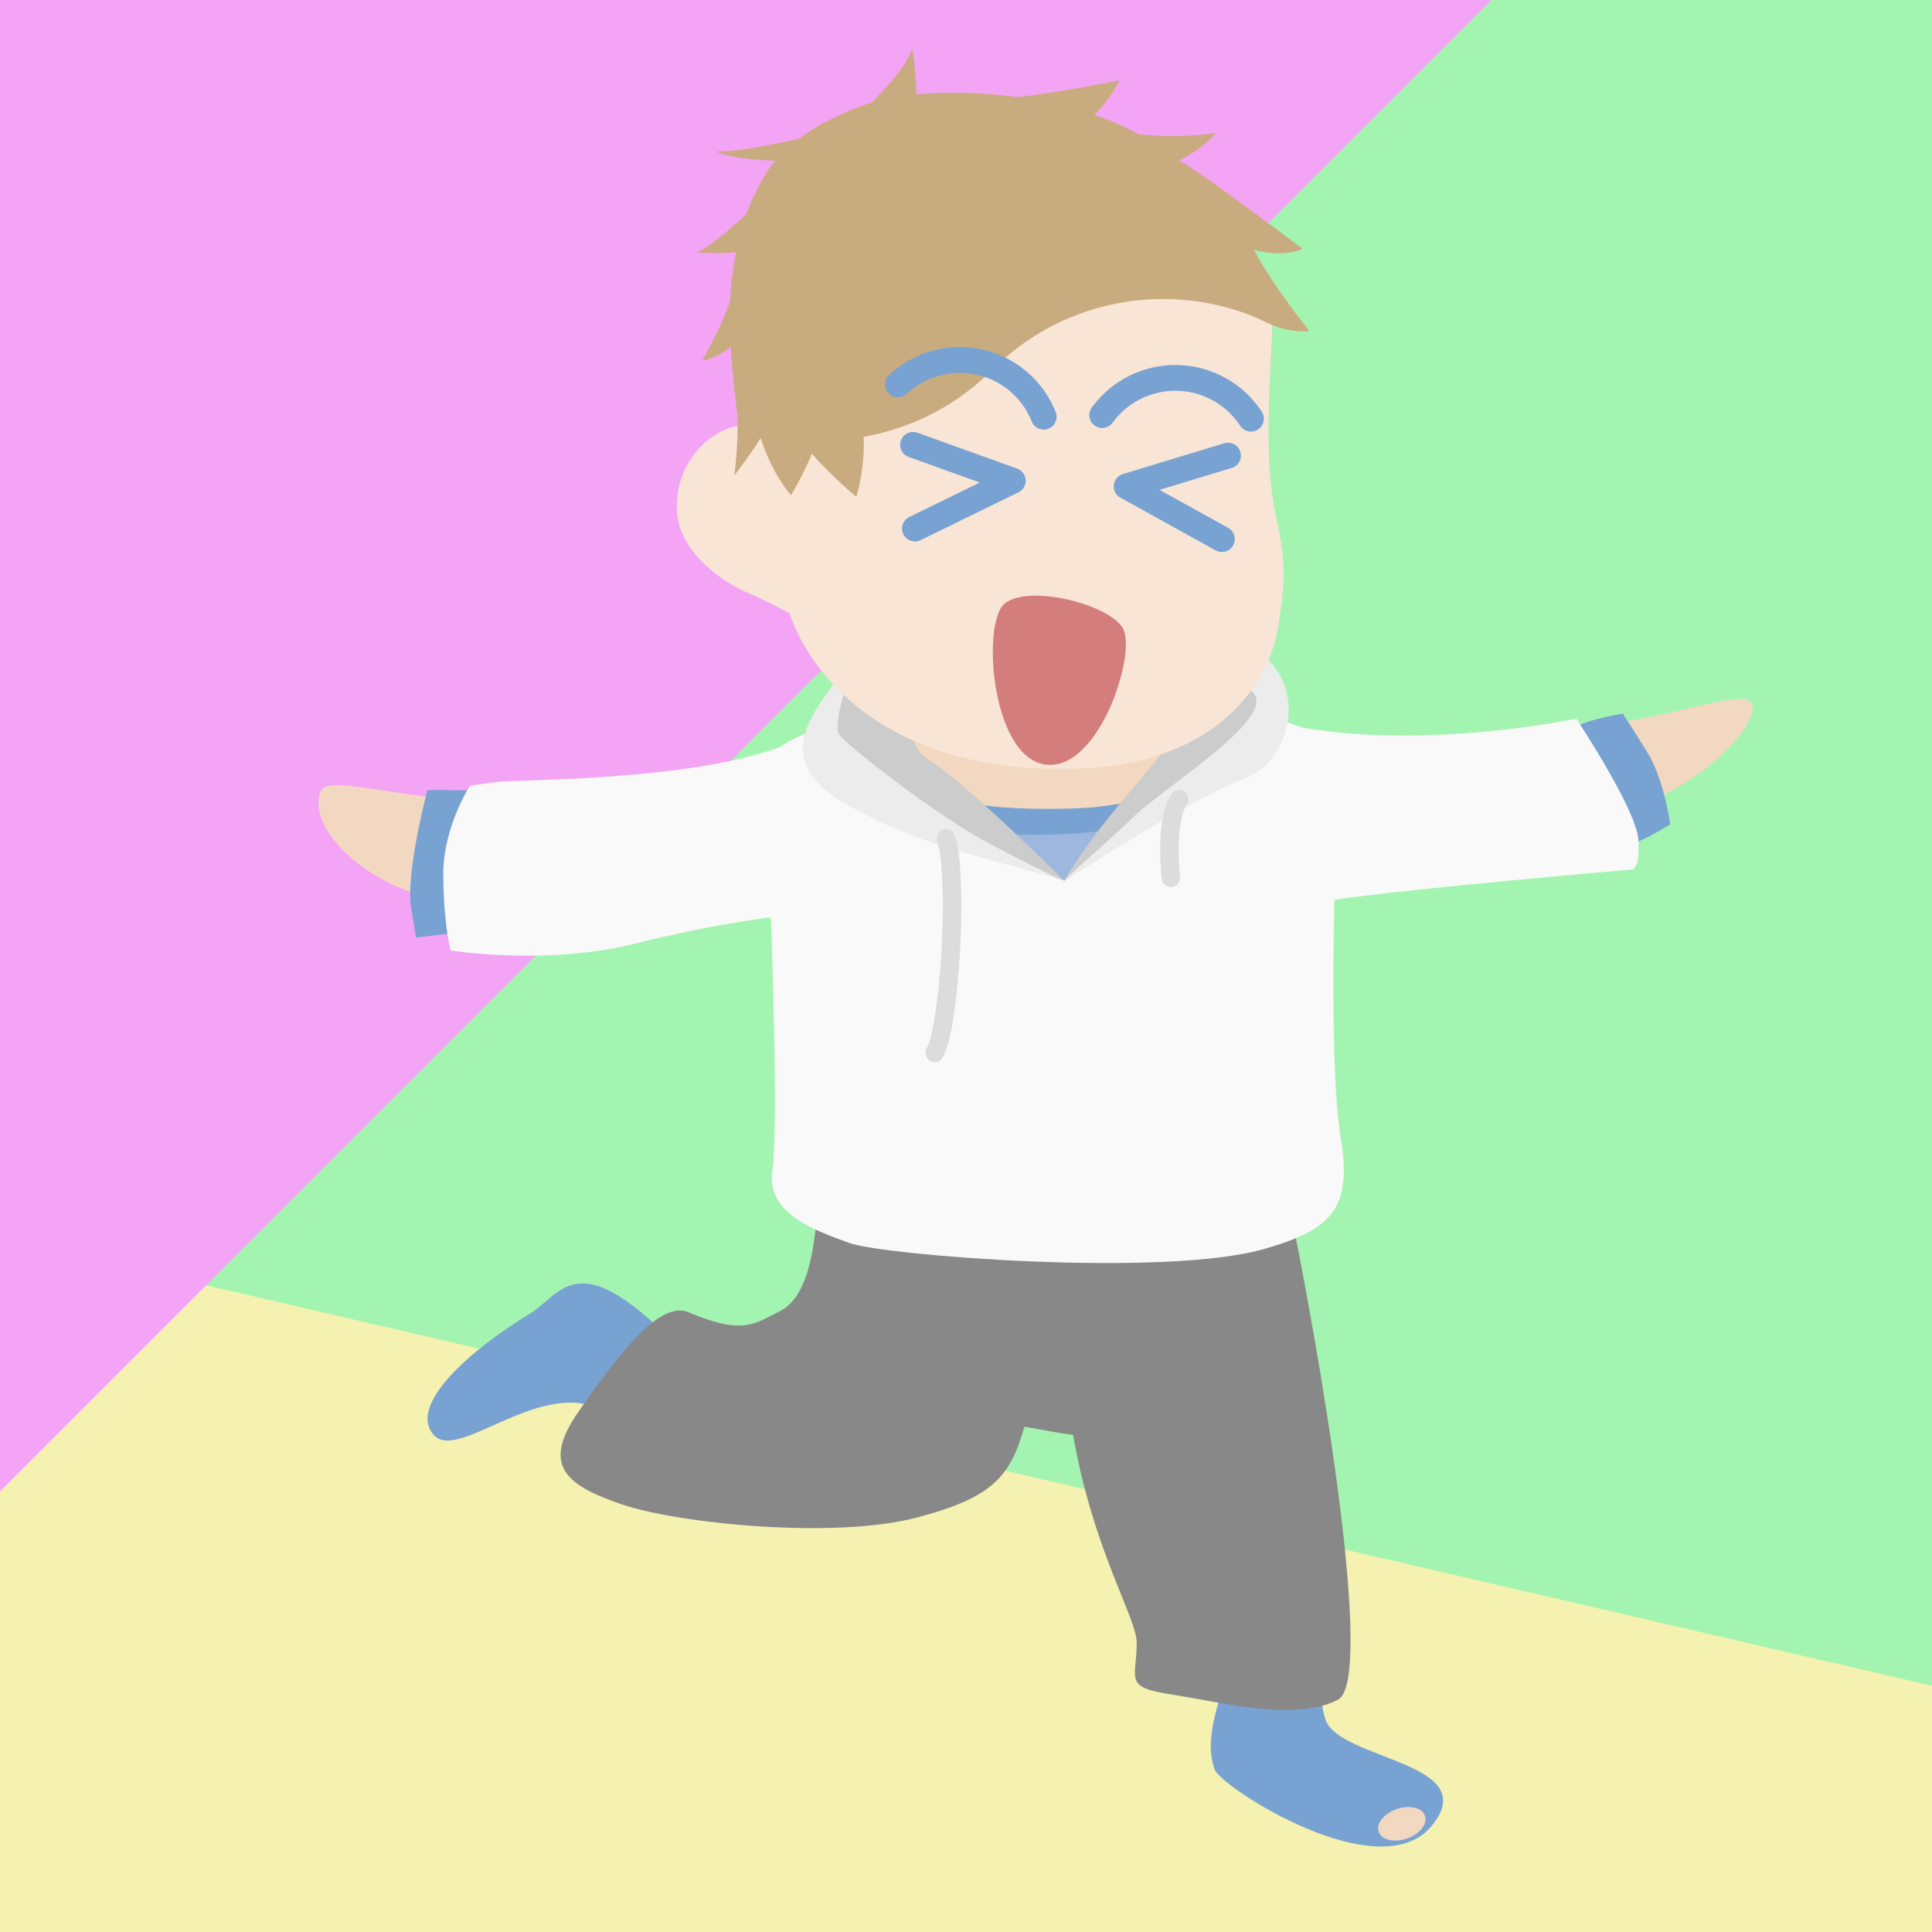
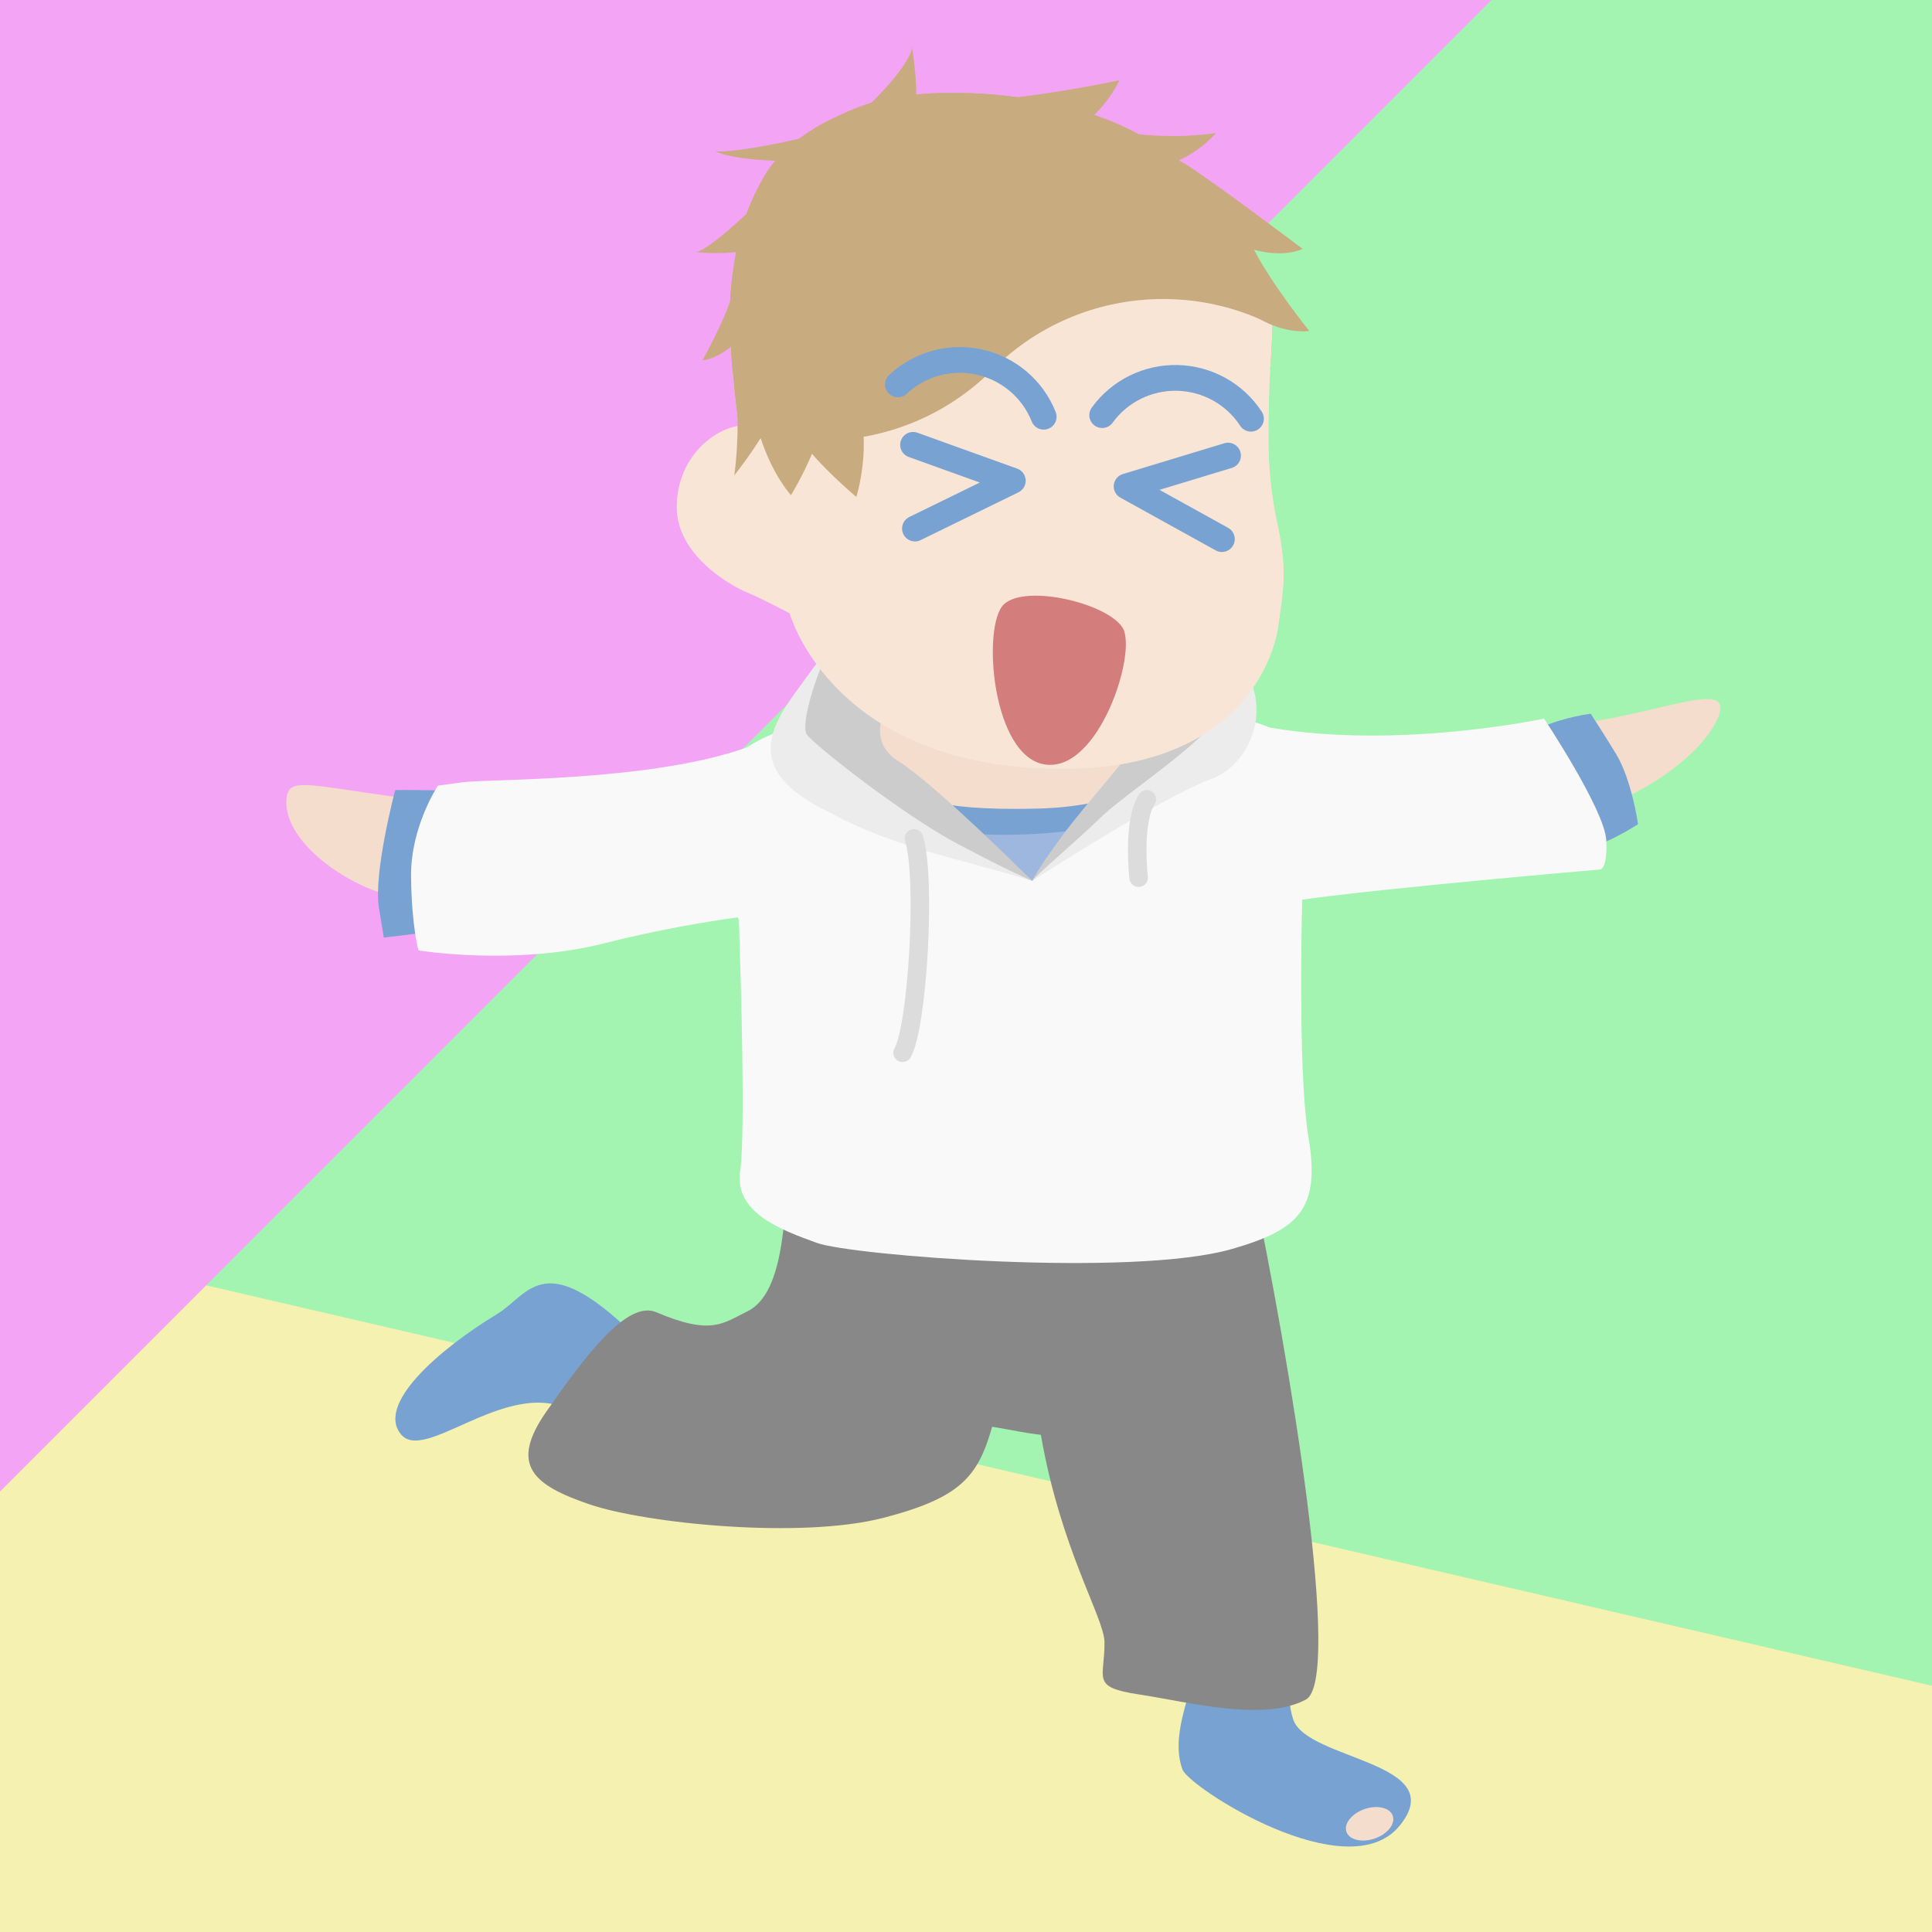
<svg xmlns="http://www.w3.org/2000/svg" width="1200" height="1200" viewBox="0 0 317.5 317.5" version="1.1" id="svg5">
  <defs id="defs2">
    <marker style="overflow:visible" id="Arrow1Lstart" refX="0" refY="0" orient="auto">
      <path transform="matrix(0.8,0,0,0.8,10,0)" style="fill:context-stroke;fill-rule:evenodd;stroke:context-stroke;stroke-width:1pt" d="M 0,0 5,-5 -12.5,0 5,5 Z" id="path18472" />
    </marker>
    <clipPath clipPathUnits="userSpaceOnUse" id="clipPath10705">
      <path id="path10707" style="display:inline;fill:#ffccaa;fill-opacity:0.5;stroke:none;stroke-width:0.4;stroke-opacity:1" d="m 136.359,-5.938 c -5.864,-0.03 -6.385,0.088 -10.936,0.71 -4.55,0.622 -9.012,2.892 -10.353,3.526 -1.341,0.634 -7.818,3.847 -10.987,9.19 -3.169,5.343 -4.755,10.476 -5.599,18.38 -0.845,7.904 1.132,22.327 1.232,22.874 -4.342,0.655 -10.173,5.421 -10.173,13.382 0,7.961 9.018,12.968 11.403,13.937 2.385,0.969 7.154,3.503 7.154,3.503 0,0 6.374,23.287 39.825,25.405 33.451,2.117 39.735,-17.812 40.473,-23.398 0.738,-5.586 1.546,-8.787 -0.106,-16.468 -1.652,-7.681 -1.646,-12.752 -1.405,-21.772 0.242,-9.019 1.795,-13.099 -2.06,-21.982 C 180.972,12.466 175.217,6.194 165.261,0.723 155.305,-4.748 142.223,-5.908 136.359,-5.938 Z" />
    </clipPath>
    <clipPath clipPathUnits="userSpaceOnUse" id="clipPath10709">
      <path id="path10711" style="display:inline;fill:#ffccaa;fill-opacity:0.5;stroke:none;stroke-width:0.4;stroke-opacity:1" d="m 136.359,-5.938 c -5.864,-0.03 -6.385,0.088 -10.936,0.71 -4.55,0.622 -9.012,2.892 -10.353,3.526 -1.341,0.634 -7.818,3.847 -10.987,9.19 -3.169,5.343 -4.755,10.476 -5.599,18.38 -0.845,7.904 1.132,22.327 1.232,22.874 -4.342,0.655 -10.173,5.421 -10.173,13.382 0,7.961 9.018,12.968 11.403,13.937 2.385,0.969 7.154,3.503 7.154,3.503 0,0 6.374,23.287 39.825,25.405 33.451,2.117 39.735,-17.812 40.473,-23.398 0.738,-5.586 1.546,-8.787 -0.106,-16.468 -1.652,-7.681 -1.646,-12.752 -1.405,-21.772 0.242,-9.019 1.795,-13.099 -2.06,-21.982 C 180.972,12.466 175.217,6.194 165.261,0.723 155.305,-4.748 142.223,-5.908 136.359,-5.938 Z" />
    </clipPath>
    <clipPath clipPathUnits="userSpaceOnUse" id="clipPath10713">
      <path id="path10715" style="display:inline;fill:#ffccaa;fill-opacity:0.5;stroke:none;stroke-width:0.4;stroke-opacity:1" d="m 136.359,-5.938 c -5.864,-0.03 -6.385,0.088 -10.936,0.71 -4.55,0.622 -9.012,2.892 -10.353,3.526 -1.341,0.634 -7.818,3.847 -10.987,9.19 -3.169,5.343 -4.755,10.476 -5.599,18.38 -0.845,7.904 1.132,22.327 1.232,22.874 -4.342,0.655 -10.173,5.421 -10.173,13.382 0,7.961 9.018,12.968 11.403,13.937 2.385,0.969 7.154,3.503 7.154,3.503 0,0 6.374,23.287 39.825,25.405 33.451,2.117 39.735,-17.812 40.473,-23.398 0.738,-5.586 1.546,-8.787 -0.106,-16.468 -1.652,-7.681 -1.646,-12.752 -1.405,-21.772 0.242,-9.019 1.795,-13.099 -2.06,-21.982 C 180.972,12.466 175.217,6.194 165.261,0.723 155.305,-4.748 142.223,-5.908 136.359,-5.938 Z" />
    </clipPath>
    <clipPath clipPathUnits="userSpaceOnUse" id="clipPath10717">
      <path id="path10719" style="display:inline;fill:#ffccaa;fill-opacity:0.5;stroke:none;stroke-width:0.4;stroke-opacity:1" d="m 136.359,-5.938 c -5.864,-0.03 -6.385,0.088 -10.936,0.71 -4.55,0.622 -9.012,2.892 -10.353,3.526 -1.341,0.634 -7.818,3.847 -10.987,9.19 -3.169,5.343 -4.755,10.476 -5.599,18.38 -0.845,7.904 1.132,22.327 1.232,22.874 -4.342,0.655 -10.173,5.421 -10.173,13.382 0,7.961 9.018,12.968 11.403,13.937 2.385,0.969 7.154,3.503 7.154,3.503 0,0 6.374,23.287 39.825,25.405 33.451,2.117 39.735,-17.812 40.473,-23.398 0.738,-5.586 1.546,-8.787 -0.106,-16.468 -1.652,-7.681 -1.646,-12.752 -1.405,-21.772 0.242,-9.019 1.795,-13.099 -2.06,-21.982 C 180.972,12.466 175.217,6.194 165.261,0.723 155.305,-4.748 142.223,-5.908 136.359,-5.938 Z" />
    </clipPath>
    <clipPath clipPathUnits="userSpaceOnUse" id="clipPath10721">
      <path id="path10723" style="display:inline;fill:#ffccaa;fill-opacity:0.5;stroke:none;stroke-width:0.4;stroke-opacity:1" d="m 136.359,-5.938 c -5.864,-0.03 -6.385,0.088 -10.936,0.71 -4.55,0.622 -9.012,2.892 -10.353,3.526 -1.341,0.634 -7.818,3.847 -10.987,9.19 -3.169,5.343 -4.755,10.476 -5.599,18.38 -0.845,7.904 1.132,22.327 1.232,22.874 -4.342,0.655 -10.173,5.421 -10.173,13.382 0,7.961 9.018,12.968 11.403,13.937 2.385,0.969 7.154,3.503 7.154,3.503 0,0 6.374,23.287 39.825,25.405 33.451,2.117 39.735,-17.812 40.473,-23.398 0.738,-5.586 1.546,-8.787 -0.106,-16.468 -1.652,-7.681 -1.646,-12.752 -1.405,-21.772 0.242,-9.019 1.795,-13.099 -2.06,-21.982 C 180.972,12.466 175.217,6.194 165.261,0.723 155.305,-4.748 142.223,-5.908 136.359,-5.938 Z" />
    </clipPath>
    <clipPath clipPathUnits="userSpaceOnUse" id="clipPath10725">
      <path id="path10727" style="display:inline;fill:#ffccaa;fill-opacity:0.5;stroke:none;stroke-width:0.4;stroke-opacity:1" d="m 92.222,-100.619 c -4.167,4.125 -4.453,4.577 -7.231,8.235 -2.778,3.657 -4.328,8.417 -4.827,9.814 -0.5,1.397 -2.808,8.248 -1.271,14.268 1.537,6.019 4.046,10.77 9.037,16.956 4.991,6.186 16.588,14.988 17.045,15.303 -2.607,3.533 -3.361,11.026 2.269,16.656 5.629,5.629 15.546,2.793 17.918,1.792 2.371,-1.001 7.536,-2.582 7.536,-2.582 0,0 20.974,11.96 46.124,-10.197 25.15,-22.156 15.502,-40.692 12.074,-45.164 -3.428,-4.472 -5.12,-7.307 -11.719,-11.57 -6.599,-4.263 -10.181,-7.853 -16.388,-14.402 -6.207,-6.549 -7.993,-10.532 -17,-14.087 -9.007,-3.555 -17.512,-3.92 -28.42,-0.749 -10.908,3.171 -20.979,11.601 -25.146,15.727 z" />
    </clipPath>
    <clipPath clipPathUnits="userSpaceOnUse" id="clipPath10729">
      <path id="path10731" style="display:inline;fill:#ffccaa;fill-opacity:0.5;stroke:none;stroke-width:0.4;stroke-opacity:1" d="m 92.222,-100.619 c -4.167,4.125 -4.453,4.577 -7.231,8.235 -2.778,3.657 -4.328,8.417 -4.827,9.814 -0.5,1.397 -2.808,8.248 -1.271,14.268 1.537,6.019 4.046,10.77 9.037,16.956 4.991,6.186 16.588,14.988 17.045,15.303 -2.607,3.533 -3.361,11.026 2.269,16.656 5.629,5.629 15.546,2.793 17.918,1.792 2.371,-1.001 7.536,-2.582 7.536,-2.582 0,0 20.974,11.96 46.124,-10.197 25.15,-22.156 15.502,-40.692 12.074,-45.164 -3.428,-4.472 -5.12,-7.307 -11.719,-11.57 -6.599,-4.263 -10.181,-7.853 -16.388,-14.402 -6.207,-6.549 -7.993,-10.532 -17,-14.087 -9.007,-3.555 -17.512,-3.92 -28.42,-0.749 -10.908,3.171 -20.979,11.601 -25.146,15.727 z" />
    </clipPath>
    <clipPath clipPathUnits="userSpaceOnUse" id="clipPath10733">
      <path id="path10735" style="display:inline;fill:#ffccaa;fill-opacity:0.5;stroke:none;stroke-width:0.4;stroke-opacity:1" d="m 136.359,-5.938 c -5.864,-0.03 -6.385,0.088 -10.936,0.71 -4.55,0.622 -9.012,2.892 -10.353,3.526 -1.341,0.634 -7.818,3.847 -10.987,9.19 -3.169,5.343 -4.755,10.476 -5.599,18.38 -0.845,7.904 1.132,22.327 1.232,22.874 -4.342,0.655 -10.173,5.421 -10.173,13.382 0,7.961 9.018,12.968 11.403,13.937 2.385,0.969 7.154,3.503 7.154,3.503 0,0 6.374,23.287 39.825,25.405 33.451,2.117 39.735,-17.812 40.473,-23.398 0.738,-5.586 1.546,-8.787 -0.106,-16.468 -1.652,-7.681 -1.646,-12.752 -1.405,-21.772 0.242,-9.019 1.795,-13.099 -2.06,-21.982 C 180.972,12.466 175.217,6.194 165.261,0.723 155.305,-4.748 142.223,-5.908 136.359,-5.938 Z" />
    </clipPath>
    <clipPath clipPathUnits="userSpaceOnUse" id="clipPath10737">
      <path id="path10739" style="display:inline;fill:#ffccaa;fill-opacity:0.5;stroke:none;stroke-width:0.4;stroke-opacity:1" d="m 136.359,-5.938 c -5.864,-0.03 -6.385,0.088 -10.936,0.71 -4.55,0.622 -9.012,2.892 -10.353,3.526 -1.341,0.634 -7.818,3.847 -10.987,9.19 -3.169,5.343 -4.755,10.476 -5.599,18.38 -0.845,7.904 1.132,22.327 1.232,22.874 -4.342,0.655 -10.173,5.421 -10.173,13.382 0,7.961 9.018,12.968 11.403,13.937 2.385,0.969 7.154,3.503 7.154,3.503 0,0 6.374,23.287 39.825,25.405 33.451,2.117 39.735,-17.812 40.473,-23.398 0.738,-5.586 1.546,-8.787 -0.106,-16.468 -1.652,-7.681 -1.646,-12.752 -1.405,-21.772 0.242,-9.019 1.795,-13.099 -2.06,-21.982 C 180.972,12.466 175.217,6.194 165.261,0.723 155.305,-4.748 142.223,-5.908 136.359,-5.938 Z" />
    </clipPath>
  </defs>
  <g id="layer2" transform="translate(142.843,48.67639)">
    <rect style="fill:#a4f4b1;fill-opacity:1;stroke:none;stroke-width:7.474;stroke-linecap:round;stroke-linejoin:bevel;stroke-dasharray:none;stroke-opacity:1" id="rect56" width="952.5" height="479.983" x="-448.903" y="-144.67" />
    <rect style="fill:#f5f1b0;fill-opacity:1;stroke:none;stroke-width:7.642;stroke-linecap:round;stroke-linejoin:bevel;stroke-dasharray:none;stroke-opacity:1" id="rect148" width="962.04" height="603.817" x="-393.238" y="182.974" transform="rotate(13.06292)" />
    <rect style="fill:#f4a4f4;fill-opacity:1;stroke:none;stroke-width:6.123;stroke-linecap:round;stroke-linejoin:bevel;stroke-dasharray:none;stroke-opacity:1" id="rect152" width="1058.333" height="1058.333" x="-534.377" y="-1020.438" rx="0" ry="0" transform="rotate(-45)" />
  </g>
  <g id="layer1" transform="translate(21.67363,21.23175)">
    <g id="layer10" transform="translate(121.1694,27.44464)">
-       <path style="fill:#78a2d2;fill-opacity:1;stroke:none;stroke-width:3.072;stroke-linecap:round;stroke-linejoin:bevel;stroke-opacity:1" d="m 181.104,250.367 c -2.213,7.493 -5.104,13.934 -3.15,19.213 1.074,2.903 27.099,19.739 35.676,9.221 8.577,-10.518 -15.243,-10.739 -17.496,-17.477 -3.055,-9.139 6.305,-22.817 -2.771,-20.902 -9.076,1.915 -9.92,2.028 -9.92,2.028 z" id="path36" transform="translate(-121.1694,-27.44464)" />
-       <ellipse style="fill:#f3d8c1;fill-opacity:1;stroke:none;stroke-width:3.331;stroke-linecap:round;stroke-linejoin:bevel;stroke-dasharray:none;stroke-opacity:1" id="path39" transform="rotate(-19.1119,-142.097,346.1583)" ry="2.56" rx="4.028" cy="331.468" cx="106.014" />
-       <path style="fill:#78a2d2;fill-opacity:1;stroke:none;stroke-width:3.072;stroke-linecap:round;stroke-linejoin:bevel;stroke-opacity:1" d="m 89.419,199.76 c -16.384,-16.735 -18.695,-8.329 -24.085,-5.059 -9.759,5.92 -20.072,15.014 -15.722,19.889 4.357,4.881 19.68,-11.83 30.246,-2.338 3.558,3.197 9.56,-12.492 9.56,-12.492 z" id="path35" transform="translate(-121.1694,-27.44464)" />
+       <path style="fill:#78a2d2;fill-opacity:1;stroke:none;stroke-width:3.072;stroke-linecap:round;stroke-linejoin:bevel;stroke-opacity:1" d="m 54.643,222.923 c -2.213,7.493 -5.104,13.934 -3.15,19.213 1.074,2.903 27.099,19.739 35.676,9.221 8.577,-10.518 -15.243,-10.739 -17.496,-17.477 -3.055,-9.139 6.305,-22.817 -2.771,-20.902 -9.076,1.915 -9.92,2.028 -9.92,2.028 z" id="path36" />
+       <ellipse style="fill:#f4ddcc;fill-opacity:1;stroke:none;stroke-width:3.331;stroke-linecap:round;stroke-linejoin:bevel;stroke-dasharray:none;stroke-opacity:1" id="path39" transform="rotate(-19.1119)" ry="2.56" rx="4.028" cy="264.131" cx="-4.491" />
+       <path style="fill:#78a2d2;fill-opacity:1;stroke:none;stroke-width:3.072;stroke-linecap:round;stroke-linejoin:bevel;stroke-opacity:1" d="m -37.042,172.315 c -16.384,-16.735 -18.695,-8.329 -24.085,-5.059 -9.759,5.92 -20.072,15.014 -15.722,19.889 4.357,4.881 19.68,-11.83 30.246,-2.338 3.558,3.197 9.56,-12.492 9.56,-12.492 z" id="path35" />
    </g>
    <g id="layer8" transform="translate(121.1694,27.44464)">
-       <path id="path30" style="fill:#f3d8c1;fill-opacity:1;stroke:none;stroke-width:3.072;stroke-linecap:round;stroke-linejoin:bevel;stroke-opacity:1" d="m 132.277,87.7 c 1.08,8.802 -9.816,13.829 -9.816,13.829 0,0 2.285,11.785 27.936,13.306 16.39,0.972 23.253,-12.903 23.253,-12.903 0,0 -3.978,-2.334 -10.575,-8.28 -6.597,-5.946 -30.797,-5.953 -30.797,-5.953 z m 132.099,5.953 c -4.499,-0.153 -16.02,4.303 -28.023,4.569 0,0 1.73,5.636 3.669,11.66 1.939,6.024 20.816,-3.373 25.522,-12.336 1.471,-2.801 0.876,-3.823 -1.169,-3.892 z M 33.525,107.787 c -2.004,0.025 -2.654,0.638 -2.816,2.174 -0.883,8.376 14.894,18.287 25.034,16.732 10.139,-1.555 1.633,-15.695 3.075,-15.695 -14.854,-1.664 -21.952,-3.253 -25.292,-3.211 z" transform="translate(-121.1694,-27.44464)" />
+       <path id="path30" style="fill:#f4ddcc;fill-opacity:1;stroke:none;stroke-width:3.072;stroke-linecap:round;stroke-linejoin:bevel;stroke-opacity:1" d="m 5.816,60.255 c 1.08,8.802 -9.816,13.829 -9.816,13.829 0,0 2.285,11.785 27.936,13.306 16.39,0.972 23.253,-12.903 23.253,-12.903 0,0 -3.978,-2.334 -10.575,-8.28 C 30.016,60.261 5.816,60.255 5.816,60.255 Z M 137.915,66.208 c -4.499,-0.153 -16.02,4.303 -28.023,4.569 0,0 1.73,5.636 3.669,11.66 1.939,6.024 20.816,-3.373 25.522,-12.336 1.471,-2.801 0.876,-3.823 -1.169,-3.892 z M -92.936,80.342 c -2.004,0.025 -2.654,0.638 -2.816,2.174 -0.883,8.376 14.894,18.287 25.034,16.732 10.139,-1.555 1.633,-15.695 3.075,-15.695 -14.854,-1.664 -21.952,-3.253 -25.292,-3.211 z" />
    </g>
-     <path id="path33" style="fill:#888888;fill-opacity:1;stroke:none;stroke-width:3.072;stroke-linecap:round;stroke-linejoin:bevel;stroke-opacity:1" d="m 113.174,167.889 c -0.456,12.662 -1.087,23.647 -6.781,26.411 -3.972,1.928 -5.852,3.985 -14.928,0.114 -4.85,-2.069 -11.887,7.504 -18.052,16.322 -6.164,8.817 -2.165,12.093 7.069,15.247 9.234,3.154 34.768,5.755 48.375,2.208 12.679,-3.305 15.488,-6.785 17.81,-14.956 4.021,0.667 5.124,0.991 8.008,1.334 3.25,18.796 10.386,30.018 10.45,34.033 0.095,5.98 -2.395,7.413 5.655,8.624 8.05,1.211 20.402,4.569 27.432,0.855 6.026,-3.184 -2.452,-55.034 -8.93,-85.763 z" transform="translate(-1.0813528e-6)" />
+     <path id="path33" style="fill:#888888;fill-opacity:1;stroke:none;stroke-width:3.072;stroke-linecap:round;stroke-linejoin:bevel;stroke-opacity:1" d="m 107.882,167.889 c -0.456,12.662 -1.087,23.647 -6.781,26.411 -3.972,1.928 -5.852,3.985 -14.928,0.114 -4.85,-2.069 -11.887,7.504 -18.052,16.322 -6.164,8.817 -2.165,12.093 7.069,15.247 9.234,3.154 34.768,5.755 48.375,2.208 12.679,-3.305 15.488,-6.785 17.81,-14.956 4.021,0.667 5.124,0.991 8.008,1.334 3.25,18.796 10.386,30.018 10.45,34.033 0.095,5.98 -2.395,7.413 5.655,8.624 8.05,1.211 20.402,4.569 27.432,0.855 6.026,-3.184 -2.452,-55.034 -8.93,-85.763 z" />
    <g id="layer7">
-       <path style="display:inline;fill:#9db7de;fill-opacity:1;stroke-width:3.072;stroke-linecap:round;stroke-linejoin:bevel" d="m 122.994,102.671 c 20.79,7.52 16.872,6.86 24.739,8.075 7.868,1.215 28.345,-7.455 28.345,-7.455 0,0 6.354,16.525 -6.873,19.822 -13.227,3.297 -33.89,5.083 -42.169,-0.814 -8.279,-5.897 -4.042,-19.629 -4.042,-19.629 z" id="path17" transform="translate(0.6990439,2.9984)" />
-       <path style="fill:#78a2d2;fill-opacity:1;stroke:none;stroke-width:3.245;stroke-linecap:round;stroke-linejoin:bevel;stroke-opacity:1" d="m 122.666,99.875 c -1.251,3.42 -2.136,3.068 -0.345,4.52 1.79,1.452 6.513,8.648 25.786,8.563 19.273,-0.085 29.056,-5.606 28.654,-7.376 -0.402,-1.77 -1.828,-4.132 -1.828,-4.132 0,0 -4.547,6.827 -21.788,7.211 -17.241,0.385 -20.414,-2.102 -25.4,-4.568 -4.986,-2.466 -5.079,-4.217 -5.079,-4.217 z" id="path50" transform="translate(0.6990413,2.9984)" />
-       <path style="fill:#78a2d2;fill-opacity:1;stroke:none;stroke-width:3.245;stroke-linecap:round;stroke-linejoin:bevel;stroke-opacity:1" d="m 245.034,96.061 c 0,0 -4.258,0.513 -8.195,2.254 0,0 3.053,19.692 6.259,19.918 3.206,0.226 9.714,-4.017 9.714,-4.017 0,0 -1.023,-7.335 -3.68,-11.656 -2.482,-4.036 -4.097,-6.499 -4.097,-6.499 z" id="path28" transform="translate(-1.0813528e-6)" />
-       <path style="fill:#78a2d2;fill-opacity:1;stroke:none;stroke-width:3.245;stroke-linecap:round;stroke-linejoin:bevel;stroke-opacity:1" d="m 50.452,108.592 c -1.623,-0.003 -1.888,0.029 -1.888,0.029 0,0 -3.615,13.628 -2.669,19.343 0.681,4.115 0.785,4.803 0.792,4.885 0.008,-9.5e-4 8.861,-1.103 11.944,-1.374 3.084,-0.271 1.855,-22.698 1.855,-22.698 -5.431,-0.143 -8.411,-0.182 -10.034,-0.186 z" id="path51" transform="translate(-1.0813528e-6)" />
+       <path style="display:inline;fill:#9db7de;fill-opacity:1;stroke-width:3.072;stroke-linecap:round;stroke-linejoin:bevel" d="m 118.401,105.669 c 20.79,7.52 16.872,6.86 24.739,8.075 7.868,1.215 28.345,-7.455 28.345,-7.455 0,0 6.354,16.525 -6.873,19.822 -13.227,3.297 -33.89,5.083 -42.169,-0.814 -8.279,-5.897 -4.042,-19.629 -4.042,-19.629 z" id="path17" />
+       <path style="fill:#78a2d2;fill-opacity:1;stroke:none;stroke-width:3.245;stroke-linecap:round;stroke-linejoin:bevel;stroke-opacity:1" d="m 118.074,102.874 c -1.251,3.42 -2.136,3.068 -0.345,4.52 1.79,1.452 6.513,8.648 25.786,8.563 19.273,-0.085 29.056,-5.606 28.654,-7.376 -0.402,-1.77 -1.828,-4.132 -1.828,-4.132 0,0 -4.547,6.827 -21.788,7.211 -17.241,0.385 -20.414,-2.102 -25.4,-4.568 -4.986,-2.466 -5.079,-4.217 -5.079,-4.217 z" id="path50" />
+       <path style="fill:#78a2d2;fill-opacity:1;stroke:none;stroke-width:3.245;stroke-linecap:round;stroke-linejoin:bevel;stroke-opacity:1" d="m 239.742,96.061 c 0,0 -4.258,0.513 -8.195,2.254 0,0 3.053,19.692 6.259,19.918 3.206,0.226 9.714,-4.017 9.714,-4.017 0,0 -1.023,-7.335 -3.68,-11.656 -2.482,-4.036 -4.097,-6.499 -4.097,-6.499 z" id="path28" />
+       <path style="fill:#78a2d2;fill-opacity:1;stroke:none;stroke-width:3.245;stroke-linecap:round;stroke-linejoin:bevel;stroke-opacity:1" d="m 45.16,108.592 c -1.623,-0.003 -1.888,0.029 -1.888,0.029 0,0 -3.615,13.628 -2.669,19.343 0.681,4.115 0.785,4.803 0.792,4.885 0.008,-9.5e-4 8.861,-1.103 11.944,-1.374 3.084,-0.271 1.855,-22.698 1.855,-22.698 -5.431,-0.143 -8.411,-0.182 -10.034,-0.186 z" id="path51" />
    </g>
    <g id="layer6" transform="translate(121.1694,27.44464)">
-       <path id="path21" style="fill:#f9f9f9;fill-opacity:1;stroke-width:3.072;stroke-linecap:round;stroke-linejoin:bevel" d="m 182.657,96.368 c -6.973,-0.105 -29.408,27.172 -29.408,27.172 0,0 -5.146,-5.112 -30.187,-24.001 -4.285,-3.232 -11.555,-1.312 -16.727,2.068 -15.79,5.643 -42.544,5.159 -46.64,5.711 l -4.107,0.554 c 0,0 -4.498,6.749 -4.417,14.901 0.08,8.152 1.212,12.184 1.212,12.184 0,0 15.736,2.585 30.513,-1.164 9.042,-2.294 17.067,-3.599 21.961,-4.273 0.065,0.143 0.124,0.282 0.191,0.426 0.342,10.448 1.094,35.152 0.197,41.359 -0.979,6.778 6.871,9.633 12.607,11.717 5.736,2.084 51.922,5.72 68.259,0.992 10.955,-3.171 14.514,-6.539 12.541,-18.329 -1.526,-9.121 -1.242,-30.11 -1.041,-39.076 14.01,-1.957 48.873,-4.942 48.873,-4.942 0,0 1.343,0.171 1.104,-4.802 -0.239,-4.973 -10.223,-19.998 -10.223,-19.998 0,0 -23.838,5.115 -45.059,1.473 -2.927,-1.223 -6.366,-1.924 -9.652,-1.974 z" transform="translate(-121.1694,-27.44464)" />
-       <path id="path16" style="fill:#ececec;fill-opacity:1;stroke-width:3.072;stroke-linecap:round;stroke-linejoin:bevel" d="m 133.081,75.72 c -1.096,-0.122 -2.373,0.371 -3.845,1.832 -6.729,6.68 -8.112,5.539 -12.88,12.236 -4.768,6.697 -12.476,14.874 3.603,22.486 10.385,5.78 22.271,7.794 33.281,11.271 -12.071,-10.215 -31.273,-23.284 -29.115,-27.984 2.159,-4.7 21.545,-6.39 21.545,-6.39 0,0 -8.675,-13.015 -12.59,-13.451 z m 20.159,47.825 c -4.1e-4,6.2e-4 -8.4e-4,9.8e-4 -0.001,0.002 l 0.002,-9.5e-4 2e-5,-6e-4 c 0.005,-0.004 21.133,-13.693 29.383,-16.74 8.252,-3.048 11.271,-16.445 0.751,-22.104 -10.52,-5.659 -28.837,-0.087 -29.924,2.713 -1.087,2.8 19.884,6.116 19.498,10.397 -0.386,4.28 -4.298,2.79 -19.709,25.735 z" transform="translate(-121.1694,-27.44464)" />
-       <path style="fill:none;fill-opacity:1;stroke:#dcdcdc;stroke-width:3.042;stroke-linecap:round;stroke-linejoin:bevel;stroke-dasharray:none;stroke-opacity:1" d="m 172.088,110.136 c -2.406,3.643 -1.347,12.869 -1.347,12.869" id="path38" transform="translate(-121.1694,-27.44464)" />
-       <path style="fill:none;fill-opacity:1;stroke:#dcdcdc;stroke-width:3.042;stroke-linecap:round;stroke-linejoin:bevel;stroke-dasharray:none;stroke-opacity:1" d="m 133.813,116.546 c 2.065,6.466 0.575,31.136 -1.875,35.232" id="path37" transform="translate(-121.1694,-27.44464)" />
-       <path id="path19" style="fill:#cccccc;fill-opacity:1;stroke-width:3.072;stroke-linecap:round;stroke-linejoin:bevel" d="m 120.615,83.917 c -2.848,5.251 -5.517,13.925 -4.398,15.565 1.119,1.64 15.778,13.21 24.763,17.962 8.985,4.752 12.27,6.094 12.27,6.094 0,0 -15.932,-15.92 -22.118,-19.765 -6.186,-3.845 -1.379,-12.451 4.441,-15.634 2.645,-1.447 -14.958,-4.222 -14.958,-4.222 z m 45.719,1.895 c -0.85,0.015 -1.564,0.145 -2.091,0.41 -3.371,1.698 -5.246,3.47 -0.525,5.947 4.721,2.477 9.622,3.437 8.983,5.546 -0.639,2.109 -10.554,12.969 -14.71,18.655 -4.14,5.664 -4.737,7.155 -4.737,7.155 1.077,-1.359 6.321,-5.684 11.401,-10.556 5.44,-5.219 24.529,-16.81 19.264,-20.698 -4.442,-3.281 -12.996,-6.541 -17.585,-6.459 z" transform="translate(-121.1694,-27.44464)" />
+       <path id="path21" style="fill:#f9f9f9;fill-opacity:1;stroke-width:3.072;stroke-linecap:round;stroke-linejoin:bevel" d="m 56.196,68.923 c -6.973,-0.105 -29.408,27.172 -29.408,27.172 0,0 -5.146,-5.112 -30.187,-24.001 -4.285,-3.232 -11.555,-1.312 -16.727,2.068 -15.79,5.643 -42.544,5.159 -46.64,5.711 l -4.107,0.554 c 0,0 -4.498,6.749 -4.417,14.901 0.08,8.152 1.212,12.184 1.212,12.184 0,0 15.736,2.585 30.513,-1.164 9.042,-2.294 17.067,-3.599 21.961,-4.273 0.065,0.143 0.124,0.282 0.191,0.426 0.342,10.448 1.094,35.152 0.197,41.359 -0.979,6.778 6.871,9.633 12.608,11.717 5.736,2.084 51.922,5.72 68.259,0.992 10.955,-3.171 14.514,-6.539 12.541,-18.329 -1.526,-9.121 -1.242,-30.11 -1.041,-39.076 14.01,-1.957 48.873,-4.942 48.873,-4.942 0,0 1.343,0.171 1.104,-4.802 -0.239,-4.973 -10.223,-19.998 -10.223,-19.998 0,0 -23.838,5.115 -45.059,1.473 -2.927,-1.223 -6.366,-1.924 -9.652,-1.974 z" />
+       <path id="path16" style="fill:#ececec;fill-opacity:1;stroke-width:3.072;stroke-linecap:round;stroke-linejoin:bevel" d="M 6.62,48.275 C 5.524,48.153 4.247,48.646 2.775,50.107 c -6.729,6.68 -8.112,5.539 -12.88,12.236 -4.768,6.697 -12.476,14.874 3.603,22.486 10.385,5.78 22.271,7.794 33.281,11.271 C 14.708,85.885 -4.494,72.816 -2.335,68.116 -0.176,63.417 19.21,61.726 19.21,61.726 c 0,0 -8.675,-13.015 -12.59,-13.451 z M 26.779,96.1 c -4.1e-4,6.2e-4 -8.4e-4,9.8e-4 -0.001,0.002 l 0.002,-9.5e-4 2e-5,-6e-4 c 0.005,-0.004 21.133,-13.693 29.383,-16.74 8.252,-3.048 11.271,-16.445 0.751,-22.104 -10.52,-5.659 -28.837,-0.087 -29.924,2.713 -1.087,2.8 19.884,6.116 19.498,10.397 -0.386,4.28 -4.298,2.79 -19.709,25.735 z" />
+       <path style="fill:none;fill-opacity:1;stroke:#dcdcdc;stroke-width:3.042;stroke-linecap:round;stroke-linejoin:bevel;stroke-dasharray:none;stroke-opacity:1" d="m 45.627,82.692 c -2.406,3.643 -1.347,12.869 -1.347,12.869" id="path38" />
+       <path style="fill:none;fill-opacity:1;stroke:#dcdcdc;stroke-width:3.042;stroke-linecap:round;stroke-linejoin:bevel;stroke-dasharray:none;stroke-opacity:1" d="m 7.352,89.102 c 2.065,6.466 0.575,31.136 -1.875,35.232" id="path37" />
+       <path id="path19" style="fill:#cccccc;fill-opacity:1;stroke-width:3.072;stroke-linecap:round;stroke-linejoin:bevel" d="m -5.846,56.473 c -2.848,5.251 -5.517,13.925 -4.398,15.565 1.119,1.64 15.778,13.21 24.763,17.962 8.985,4.752 12.27,6.094 12.27,6.094 0,0 -15.932,-15.92 -22.118,-19.765 C -1.516,72.484 3.292,63.878 9.112,60.694 11.757,59.248 -5.846,56.473 -5.846,56.473 Z M 39.873,58.368 c -0.85,0.015 -1.564,0.145 -2.091,0.41 -3.371,1.698 -5.246,3.47 -0.525,5.947 4.721,2.477 9.622,3.437 8.983,5.546 -0.639,2.109 -10.554,12.969 -14.71,18.655 -4.14,5.664 -4.737,7.155 -4.737,7.155 1.077,-1.359 6.321,-5.684 11.401,-10.556 C 43.635,80.307 62.724,68.716 57.459,64.827 53.016,61.546 44.462,58.286 39.873,58.368 Z" />
    </g>
    <rect style="fill:#f8e5d6;fill-opacity:1;stroke-width:7.264;stroke-linecap:square;stroke-linejoin:round;paint-order:stroke fill markers;stop-color:#000000" id="rect6807" width="135.467" height="67.733" x="73.685" y="39.527" clip-path="url(#clipPath10737)" />
    <rect style="display:inline;fill:#c9ab80;fill-opacity:1;stroke-width:7.264;stroke-linecap:square;stroke-linejoin:round;paint-order:stroke fill markers;stop-color:#000000" id="rect6807-6" width="135.467" height="67.733" x="73.685" y="-28.206" clip-path="url(#clipPath10733)" />
    <circle style="fill:#c9ab80;fill-opacity:1;stroke-width:6.79;stroke-linecap:square;stroke-linejoin:round;paint-order:stroke fill markers;stop-color:#000000" id="path957" cx="88.27" cy="-72.048" r="39.677" transform="rotate(45)" clip-path="url(#clipPath10729)" />
    <circle style="fill:#f8e5d6;fill-opacity:1;stroke-width:6.79;stroke-linecap:square;stroke-linejoin:round;paint-order:stroke fill markers;stop-color:#000000" id="path957-3" cx="167.625" cy="-72.048" r="39.677" transform="rotate(45)" clip-path="url(#clipPath10725)" />
    <path style="fill:none;fill-opacity:1;stroke:#78a2d2;stroke-width:4.233;stroke-linecap:round;stroke-linejoin:round;stroke-miterlimit:4;stroke-dasharray:none;stroke-opacity:1;paint-order:stroke fill markers;stop-color:#000000" id="path10410-7" d="m 159.459,46.989 a 14.817,14.74 0 0 1 12.38,-6.117 14.817,14.74 0 0 1 12.067,6.707" clip-path="url(#clipPath10721)" />
    <path style="fill:none;fill-opacity:1;stroke:#78a2d2;stroke-width:4.233;stroke-linecap:round;stroke-linejoin:round;stroke-miterlimit:4;stroke-dasharray:none;stroke-opacity:1;paint-order:stroke fill markers;stop-color:#000000" id="path10410-7-5" d="m 125.887,41.94 a 14.817,14.74 0 0 1 13.395,-3.669 14.817,14.74 0 0 1 10.561,8.981" clip-path="url(#clipPath10717)" />
    <path style="fill:none;stroke:#78a2d2;stroke-width:4.233;stroke-linecap:round;stroke-linejoin:round;stroke-miterlimit:4;stroke-dasharray:none;stroke-opacity:1" d="m 128.378,51.872 16.389,5.899 -16.079,7.859" id="path19015" clip-path="url(#clipPath10713)" />
    <path style="fill:none;stroke:#78a2d2;stroke-width:4.233;stroke-linecap:round;stroke-linejoin:round;stroke-miterlimit:4;stroke-dasharray:none;stroke-opacity:1" d="m 180.139,53.639 -16.668,5.058 15.658,8.666" id="path19015-3" clip-path="url(#clipPath10709)" />
    <path style="fill:#d47d7d;fill-opacity:1;stroke:none;stroke-width:0.529px;stroke-linecap:butt;stroke-linejoin:miter;stroke-opacity:1" d="m 143.311,78.073 c -3.663,3.393 -2.031,25.136 6.81,26.34 8.841,1.204 15.08,-18.377 12.73,-22.413 -2.35,-4.035 -15.877,-7.32 -19.54,-3.927 z" id="path19499" clip-path="url(#clipPath10705)" />
    <path id="path1" style="fill:#c9ab80;fill-opacity:1;stroke-width:2.672;stroke-linecap:round;stroke-linejoin:bevel" d="m 128.208,-13.431 c 0,0 0.085,2.929 -9.2,11.518 0,0 8.037,2.376 9.349,-0.204 1.312,-2.581 -0.149,-11.314 -0.149,-11.314 z m 34.086,5.388 c 0,0 -17.562,3.742 -26.942,3.384 0,0 6.949,7.675 15.051,6.362 8.102,-1.313 11.891,-9.746 11.891,-9.746 z m -0.011,8.439 c 0,0 -7.663,5.539 1.417,6.226 9.08,0.687 14.465,-6.008 14.465,-6.008 0,0 -7.047,1.284 -15.883,-0.218 z M 112.021,1.024 C 98.704,4.163 95.877,3.627 95.877,3.627 c 0,0 3.384,1.947 15.788,1.548 12.404,-0.399 0.356,-4.151 0.356,-4.151 z m 60.214,4.317 c -2.042,-0.119 5.592,11.552 5.592,11.552 0.968,0.589 1.889,1.08 2.768,1.497 -0.696,3.252 -1.172,7.549 -1.172,7.549 6.708,8.462 14.065,7.217 14.065,7.217 0,0 -5.976,-7.395 -9.082,-13.341 5.158,1.388 7.982,-0.156 7.982,-0.156 0,0 -15.287,-11.539 -19.415,-14.019 -0.323,-0.194 -0.565,-0.289 -0.738,-0.299 z m -68.86,6.284 c -8.672,8.517 -10.621,8.586 -10.621,8.586 0,0 8.243,0.897 11.835,-1.686 3.592,-2.583 -1.215,-6.899 -1.215,-6.899 z m -4.043,13.141 c -0.895,4.986 -5.569,13.223 -5.569,13.223 0,0 3.359,-0.08 7.649,-5.128 4.29,-5.049 -2.079,-8.095 -2.079,-8.095 z m 6.677,15.664 c -2.475,-0.004 -4.59,0.464 -4.59,0.464 0.039,0.532 0.09,1.049 0.145,1.559 -1.209,0.009 -2.206,0.191 -2.206,0.191 0.582,8.376 -0.366,14.255 -0.366,14.255 0,0 2.381,-2.995 4.336,-6.139 2.075,6.302 4.99,9.374 4.99,9.374 0,0 1.909,-3.111 3.45,-6.788 2.952,3.439 7.288,7.09 7.288,7.09 0,0 2.723,-8.647 0.066,-16.04 0,0 -2.808,0.299 -5.458,1.081 -0.038,-0.681 -0.163,-1.306 -0.408,-1.846 -1.175,-2.585 -4.442,-3.197 -7.247,-3.201 z" />
  </g>
  <g id="layer11" transform="translate(142.843,48.67639)" style="display:none">
    <path id="path41" style="fill:#ececec;stroke-width:6.491;stroke-linecap:round;stroke-linejoin:bevel" d="M 172.707,-29.238 C 211.723,7.841 137.874,71.919 108.362,24.381 83.22,-14.441 139.565,-71.514 172.707,-29.238 Z" />
    <path id="path42" style="color:#000000;fill:#888888;fill-opacity:1;stroke-width:1.221;stroke-linecap:round;stroke-linejoin:bevel;-inkscape-stroke:none" d="m 120.659,-10.321 a 3.245,3.245 0 0 0 -2.963,2.614 3.245,3.245 0 0 0 2.561,3.809 c 9.399,1.842 14.279,2.952 16.752,3.586 -1.367,3.212 -4.253,9.938 -10.437,24.128 a 3.245,3.245 0 0 0 1.679,4.274 3.245,3.245 0 0 0 4.271,-1.679 c 9.395,-21.556 11.619,-26.916 11.619,-26.916 a 3.245,3.245 0 0 0 -0.478,-3.289 3.245,3.245 0 0 0 -0.586,-0.943 c 0,0 -0.456,-0.431 -0.617,-0.539 -0.161,-0.109 -0.29,-0.178 -0.408,-0.238 -0.237,-0.119 -0.442,-0.199 -0.704,-0.293 -0.524,-0.188 -1.273,-0.417 -2.609,-0.761 -2.67,-0.688 -7.655,-1.822 -17.235,-3.699 a 3.245,3.245 0 0 0 -0.846,-0.053 z" />
  </g>
  <g id="g49" transform="matrix(1.346712,-0.1556262,0.1556262,1.346712,-88.38318,-40.33268)" style="display:none">
    <path style="display:inline;fill:#78a2d2;fill-opacity:1;stroke:none;stroke-width:10.74;stroke-linecap:round;stroke-linejoin:bevel;stroke-dasharray:none;stroke-opacity:1" d="m 232.263,216.943 c -18.831,22.507 -18.376,24.73 -18.376,24.73 l 10.658,5.404 19.296,-23.293 z" id="path44" />
    <path style="fill:#78a2d2;fill-opacity:1;stroke:none;stroke-width:10.74;stroke-linecap:round;stroke-linejoin:bevel;stroke-dasharray:none;stroke-opacity:1" d="m 259.811,239.416 c -25.649,14.258 -26.022,16.497 -26.022,16.497 l 8.012,8.866 26.365,-14.826 z" id="path44-8" />
    <path style="fill:#78a2d2;fill-opacity:1;stroke:none;stroke-width:10.74;stroke-linecap:round;stroke-linejoin:bevel;stroke-dasharray:none;stroke-opacity:1" d="m 270.109,278.579 c -28.971,-4.677 -30.649,-3.149 -30.649,-3.149 l 0.805,11.923 29.884,4.674 z" id="path44-0" />
  </g>
  <g id="layer5" style="display:none" transform="translate(142.843,48.67639)">
    <g id="g47" transform="matrix(1.74534,0,0,1.74534,-282.5002,54.65189)">
      <text xml:space="preserve" style="font-weight:900;font-size:22.451px;line-height:1;font-family:'M+ 1c';-inkscape-font-specification:'M+ 1c Heavy';fill:#d47d7d;fill-opacity:1;stroke:#d47d7d;stroke-width:5.797;stroke-linecap:round;stroke-linejoin:bevel;stroke-dasharray:none;stroke-opacity:1" x="237.349" y="66.658" id="text38-6-9" transform="rotate(-15)">
        <tspan style="fill:#d47d7d;fill-opacity:1;stroke:#d47d7d;stroke-width:5.797;stroke-dasharray:none;stroke-opacity:1" x="237.349" y="66.658" id="tspan39-1-6">DAME</tspan>
        <tspan style="fill:#d47d7d;fill-opacity:1;stroke:#d47d7d;stroke-width:5.797;stroke-dasharray:none;stroke-opacity:1" x="237.349" y="89.109" id="tspan43-4">DAYO</tspan>
      </text>
      <text xml:space="preserve" style="font-weight:900;font-size:22.451px;line-height:1;font-family:'M+ 1c';-inkscape-font-specification:'M+ 1c Heavy';fill:none;fill-opacity:1;stroke:#f2ee52;stroke-width:1.671;stroke-linecap:round;stroke-linejoin:bevel;stroke-dasharray:none;stroke-opacity:1" x="237.349" y="66.658" id="text38-6" transform="rotate(-15)">
        <tspan style="fill:none;stroke:#f2ee52;stroke-width:1.671;stroke-dasharray:none;stroke-opacity:1" x="237.349" y="66.658" id="tspan39-1">DAME</tspan>
        <tspan style="fill:none;stroke:#f2ee52;stroke-width:1.671;stroke-dasharray:none;stroke-opacity:1" x="237.349" y="89.109" id="tspan43">DAYO</tspan>
      </text>
    </g>
    <g id="g43" transform="matrix(1.644286,-0.06194173,0.06194173,1.644286,-558.098,103.5759)">
      <text xml:space="preserve" style="font-weight:900;font-size:20.492px;line-height:1;font-family:'M+ 1c';-inkscape-font-specification:'M+ 1c Heavy';fill:none;fill-opacity:1;stroke:#78a2d2;stroke-width:5.292;stroke-linecap:round;stroke-linejoin:bevel;stroke-dasharray:none;stroke-opacity:1" x="200.315" y="-31.666" id="text38-1" transform="rotate(15)">
        <tspan id="tspan38-1" style="fill:none;fill-opacity:1;stroke:#78a2d2;stroke-width:5.292;stroke-dasharray:none;stroke-opacity:1" x="200.315" y="-31.666">GIRIGIRI</tspan>
        <tspan style="fill:none;fill-opacity:1;stroke:#78a2d2;stroke-width:5.292;stroke-dasharray:none;stroke-opacity:1" x="200.315" y="-11.174" id="tspan39-7">SAFE!</tspan>
      </text>
      <rect style="fill:#b3b3b3;fill-opacity:1;stroke-width:2.672;stroke-linecap:round;stroke-linejoin:bevel" id="rect17" width="0.441" height="0.094" x="211.171" y="65.782" />
      <text xml:space="preserve" style="font-weight:900;font-size:20.492px;line-height:1;font-family:'M+ 1c';-inkscape-font-specification:'M+ 1c Heavy';fill:none;fill-opacity:1;stroke:#f2ee52;stroke-width:1.525;stroke-linecap:round;stroke-linejoin:bevel;stroke-dasharray:none;stroke-opacity:1" x="200.315" y="-31.666" id="text38" transform="rotate(15)">
        <tspan id="tspan38" style="fill:none;stroke:#f2ee52;stroke-width:1.525;stroke-dasharray:none;stroke-opacity:1" x="200.315" y="-31.666">GIRIGIRI</tspan>
        <tspan style="fill:none;stroke:#f2ee52;stroke-width:1.525;stroke-dasharray:none;stroke-opacity:1" x="200.315" y="-11.174" id="tspan39">SAFE!</tspan>
      </text>
    </g>
  </g>
  <g id="layer13" style="display:none" transform="translate(142.843,48.67639)">
    <rect style="display:none;fill:#ff0000;fill-opacity:0.2;stroke:none;stroke-width:5.292;stroke-linecap:round;stroke-linejoin:bevel;stroke-dasharray:none;stroke-opacity:1" id="1200x1200" width="317.5" height="317.5" x="-142.843" y="-48.676" />
    <rect style="display:none;fill:#ff0000;fill-opacity:0.2;stroke:none;stroke-width:4.97;stroke-linecap:round;stroke-linejoin:bevel;stroke-dasharray:none;stroke-opacity:1" id="1920x1200" width="508" height="317.5" x="-240.971" y="-47.782" />
    <rect style="display:none;fill:#ff0000;fill-opacity:0.2;stroke:none;stroke-width:5.722;stroke-linecap:round;stroke-linejoin:bevel;stroke-dasharray:none;stroke-opacity:1" id="512x512" width="135.467" height="135.467" x="-98.213" y="-44.622" transform="rotate(-90)" />
    <rect style="display:none;fill:#ff0000;fill-opacity:0.2;stroke:none;stroke-width:23.23;stroke-linecap:round;stroke-linejoin:bevel;stroke-dasharray:none;stroke-opacity:1" id="3600x1200" width="317.5" height="952.5" x="-268.824" y="-476.218" transform="rotate(-90)" />
  </g>
</svg>
